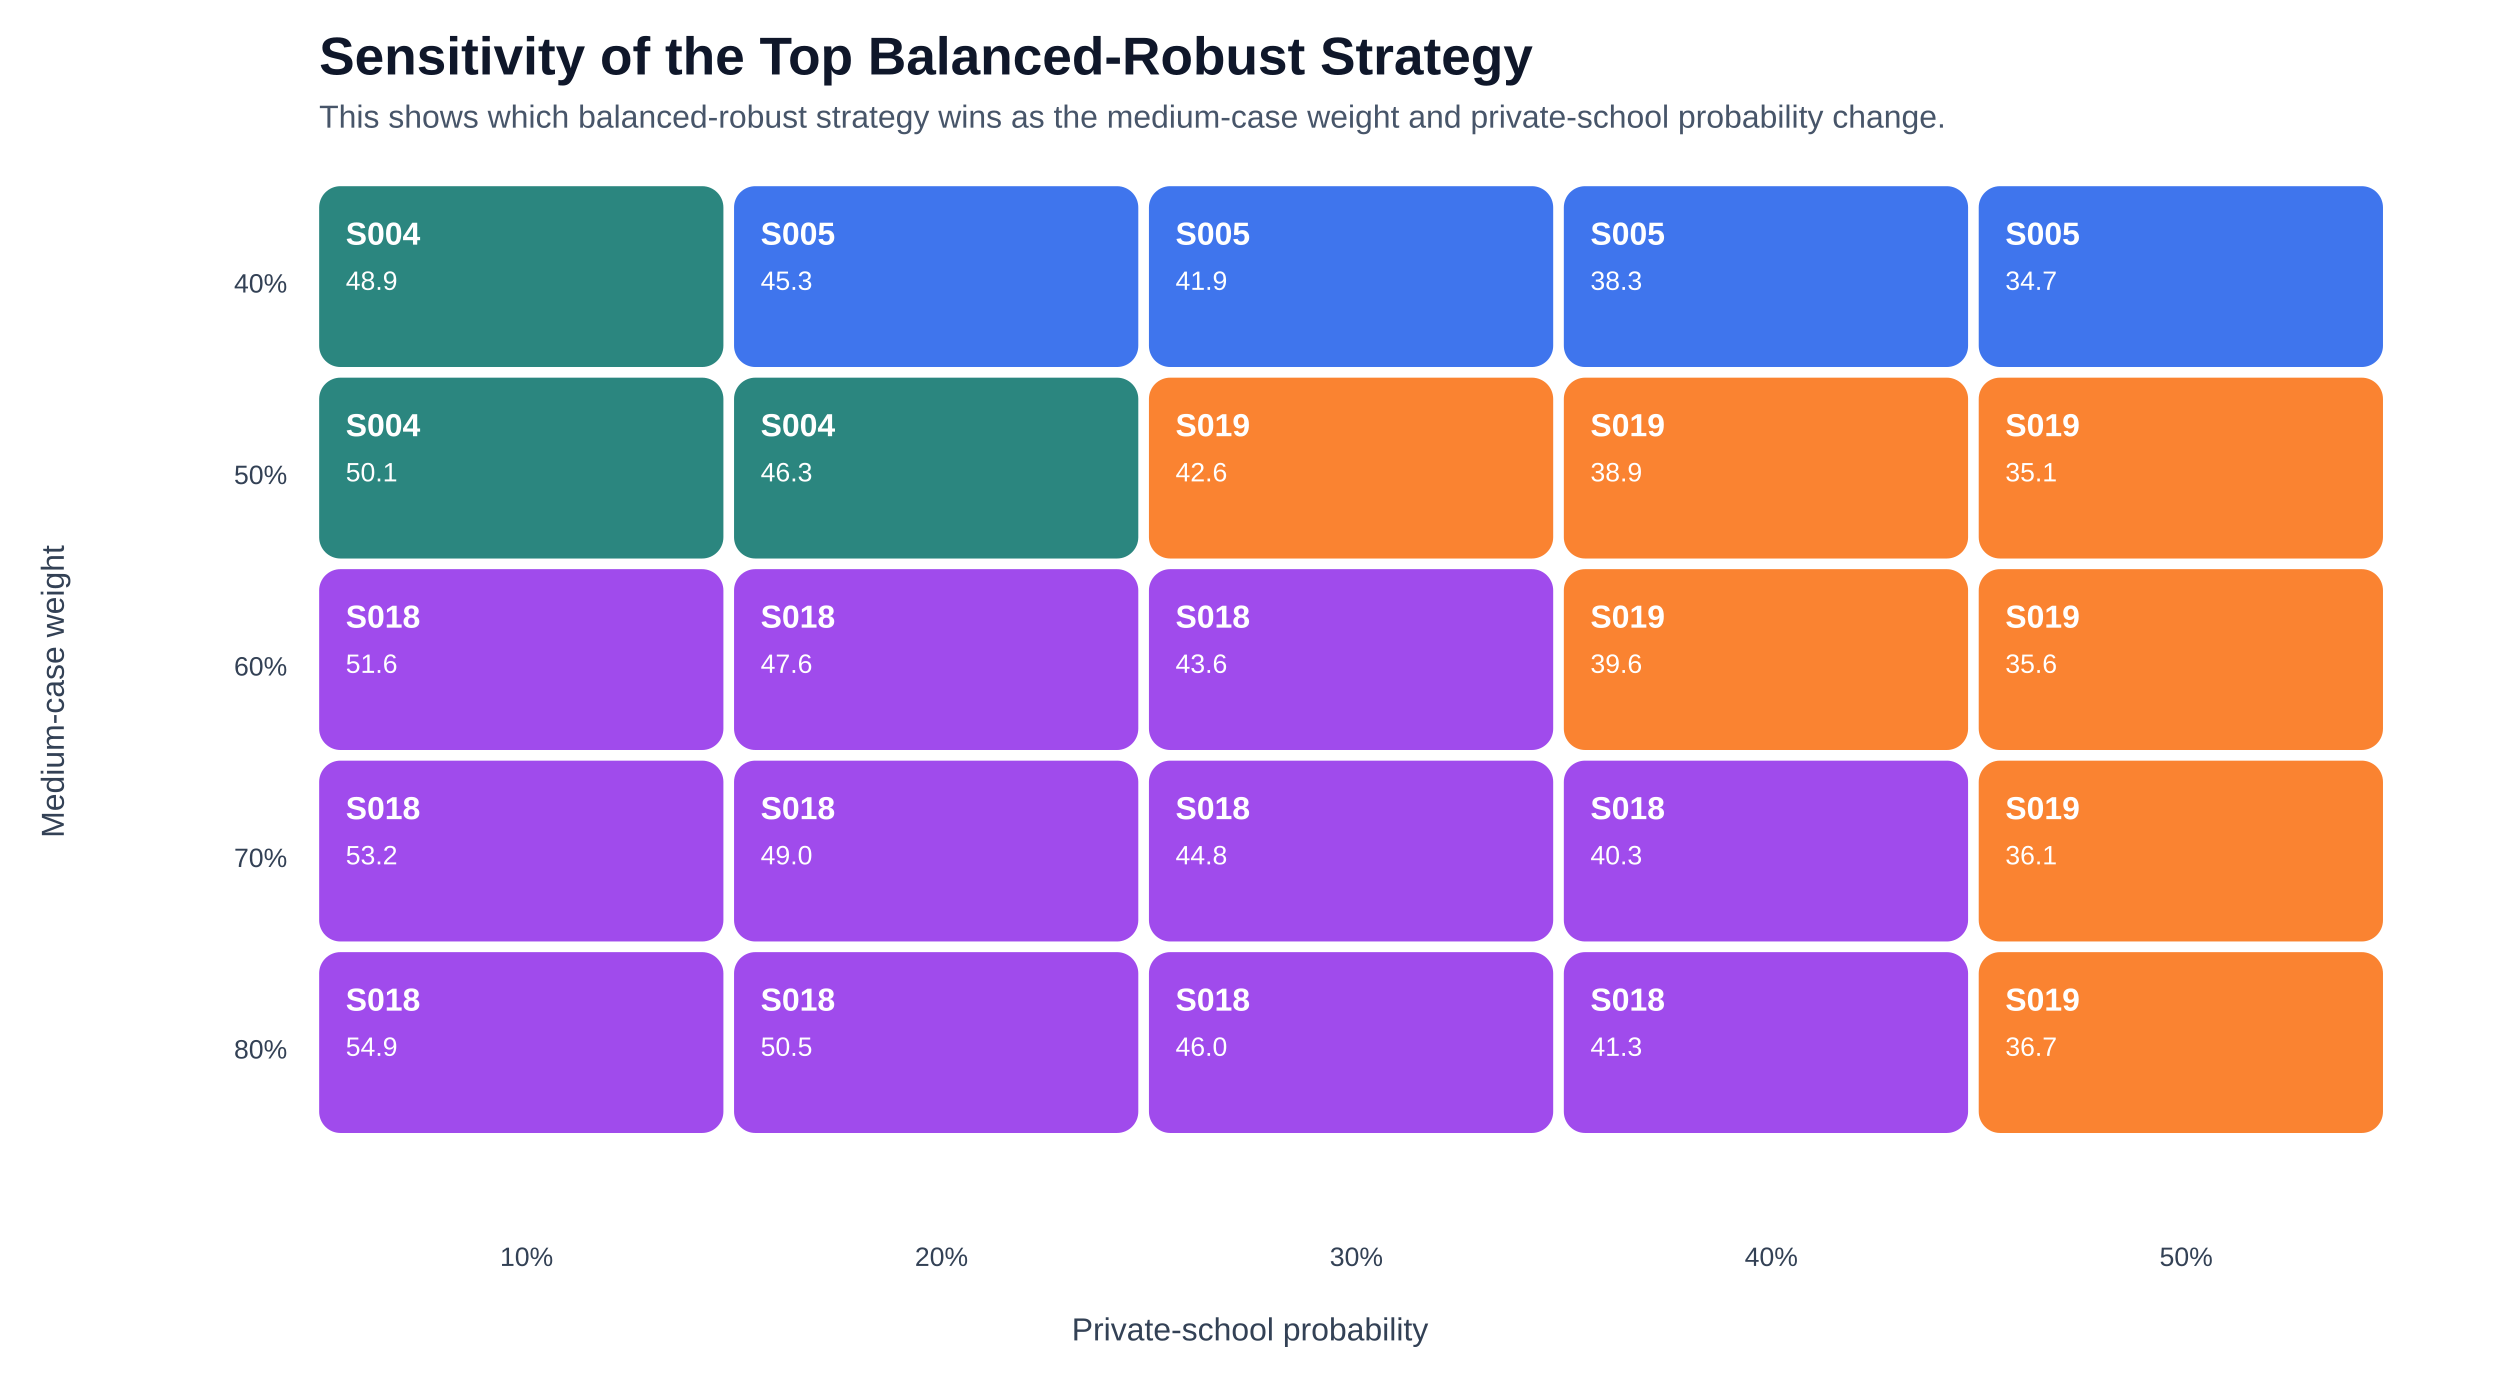
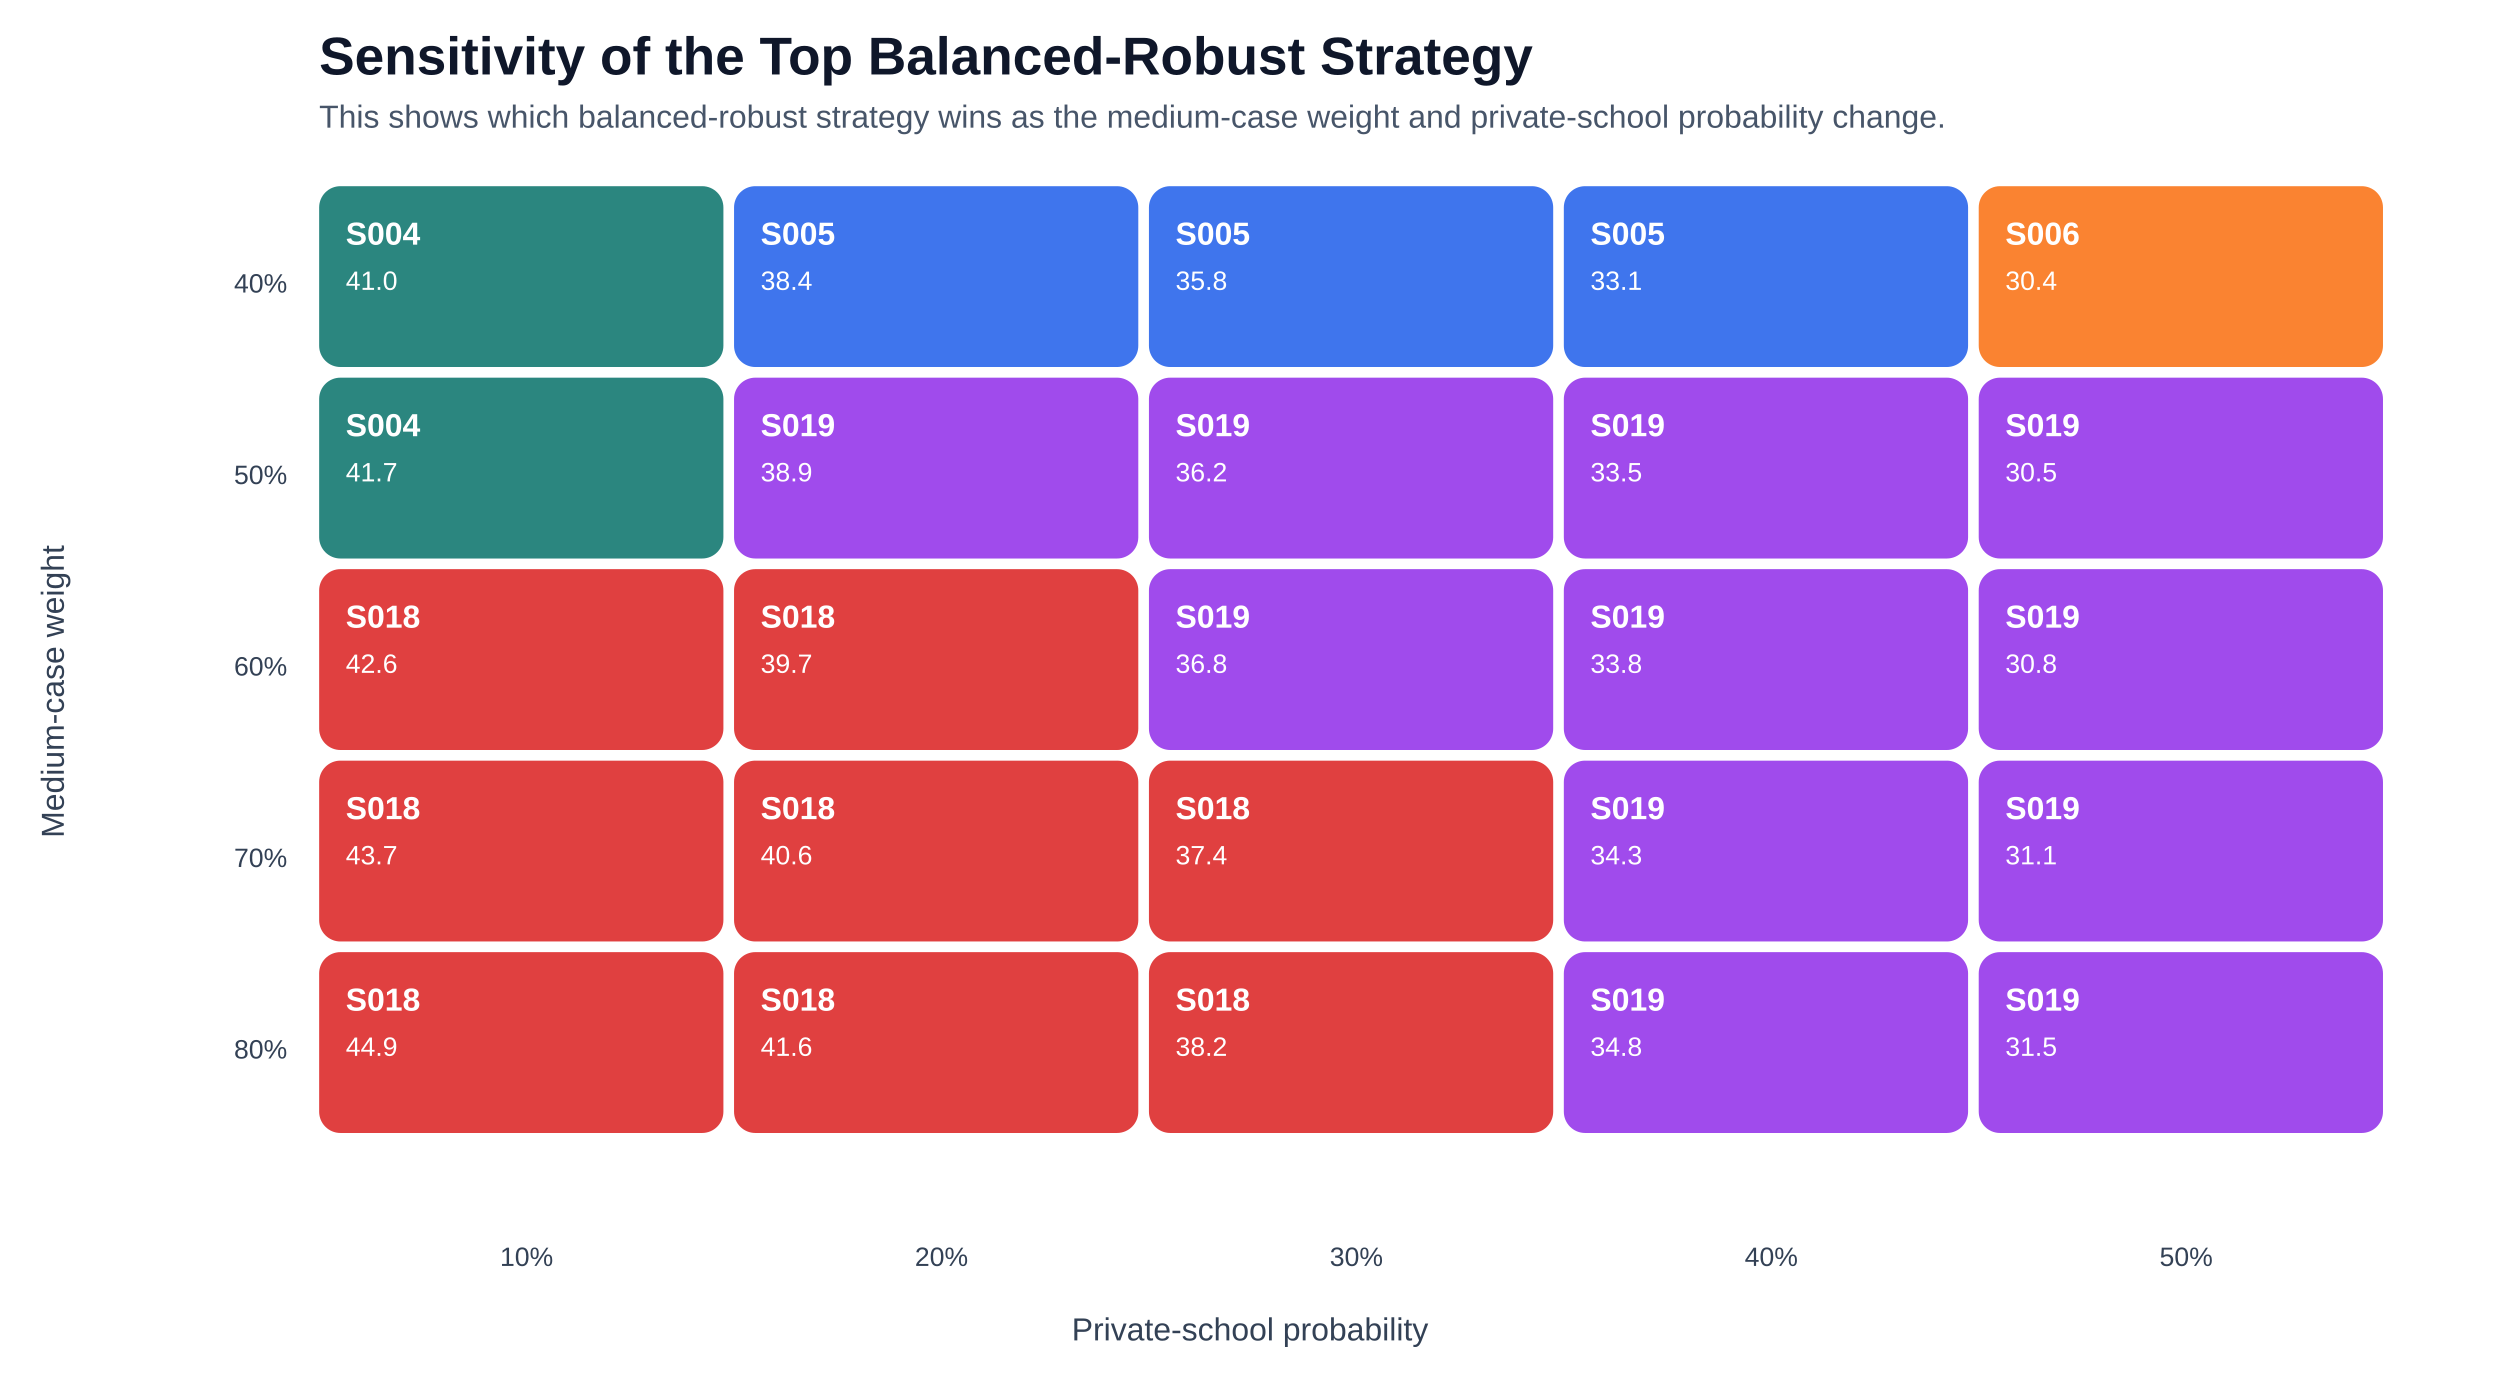
<svg xmlns="http://www.w3.org/2000/svg" width="940" height="520" viewBox="0 0 940 520">
  <rect width="940" height="520" fill="#ffffff" />
  <text x="120" y="28" font-size="20" font-family="Arial, sans-serif" font-weight="700" fill="#0f172a">Sensitivity of the Top Balanced-Robust Strategy</text>
  <text x="120" y="48" font-size="12" font-family="Arial, sans-serif" fill="#475569">This shows which balanced-robust strategy wins as the medium-case weight and private-school probability change.</text>
  <rect x="120" y="70" width="152" height="68" rx="8" fill="#0f766e" opacity="0.88" />
  <text x="130" y="92" font-size="12" font-family="Arial, sans-serif" font-weight="700" fill="#ffffff">S004</text>
-   <text x="130" y="109" font-size="10" font-family="Arial, sans-serif" fill="#ffffff">48.9</text>
+   <text x="130" y="109" font-size="10" font-family="Arial, sans-serif" fill="#ffffff">41.0</text>
  <rect x="276" y="70" width="152" height="68" rx="8" fill="#2563eb" opacity="0.88" />
  <text x="286" y="92" font-size="12" font-family="Arial, sans-serif" font-weight="700" fill="#ffffff">S005</text>
-   <text x="286" y="109" font-size="10" font-family="Arial, sans-serif" fill="#ffffff">45.3</text>
+   <text x="286" y="109" font-size="10" font-family="Arial, sans-serif" fill="#ffffff">38.4</text>
  <rect x="432" y="70" width="152" height="68" rx="8" fill="#2563eb" opacity="0.88" />
  <text x="442" y="92" font-size="12" font-family="Arial, sans-serif" font-weight="700" fill="#ffffff">S005</text>
-   <text x="442" y="109" font-size="10" font-family="Arial, sans-serif" fill="#ffffff">41.9</text>
+   <text x="442" y="109" font-size="10" font-family="Arial, sans-serif" fill="#ffffff">35.8</text>
  <rect x="588" y="70" width="152" height="68" rx="8" fill="#2563eb" opacity="0.88" />
  <text x="598" y="92" font-size="12" font-family="Arial, sans-serif" font-weight="700" fill="#ffffff">S005</text>
-   <text x="598" y="109" font-size="10" font-family="Arial, sans-serif" fill="#ffffff">38.3</text>
-   <rect x="744" y="70" width="152" height="68" rx="8" fill="#2563eb" opacity="0.88" />
-   <text x="754" y="92" font-size="12" font-family="Arial, sans-serif" font-weight="700" fill="#ffffff">S005</text>
-   <text x="754" y="109" font-size="10" font-family="Arial, sans-serif" fill="#ffffff">34.7</text>
+   <text x="598" y="109" font-size="10" font-family="Arial, sans-serif" fill="#ffffff">33.1</text>
+   <rect x="744" y="70" width="152" height="68" rx="8" fill="#f97316" opacity="0.88" />
+   <text x="754" y="92" font-size="12" font-family="Arial, sans-serif" font-weight="700" fill="#ffffff">S006</text>
+   <text x="754" y="109" font-size="10" font-family="Arial, sans-serif" fill="#ffffff">30.4</text>
  <rect x="120" y="142" width="152" height="68" rx="8" fill="#0f766e" opacity="0.88" />
  <text x="130" y="164" font-size="12" font-family="Arial, sans-serif" font-weight="700" fill="#ffffff">S004</text>
-   <text x="130" y="181" font-size="10" font-family="Arial, sans-serif" fill="#ffffff">50.1</text>
-   <rect x="276" y="142" width="152" height="68" rx="8" fill="#0f766e" opacity="0.88" />
-   <text x="286" y="164" font-size="12" font-family="Arial, sans-serif" font-weight="700" fill="#ffffff">S004</text>
-   <text x="286" y="181" font-size="10" font-family="Arial, sans-serif" fill="#ffffff">46.3</text>
-   <rect x="432" y="142" width="152" height="68" rx="8" fill="#f97316" opacity="0.88" />
+   <text x="130" y="181" font-size="10" font-family="Arial, sans-serif" fill="#ffffff">41.7</text>
+   <rect x="276" y="142" width="152" height="68" rx="8" fill="#9333ea" opacity="0.88" />
+   <text x="286" y="164" font-size="12" font-family="Arial, sans-serif" font-weight="700" fill="#ffffff">S019</text>
+   <text x="286" y="181" font-size="10" font-family="Arial, sans-serif" fill="#ffffff">38.9</text>
+   <rect x="432" y="142" width="152" height="68" rx="8" fill="#9333ea" opacity="0.88" />
  <text x="442" y="164" font-size="12" font-family="Arial, sans-serif" font-weight="700" fill="#ffffff">S019</text>
-   <text x="442" y="181" font-size="10" font-family="Arial, sans-serif" fill="#ffffff">42.6</text>
-   <rect x="588" y="142" width="152" height="68" rx="8" fill="#f97316" opacity="0.88" />
+   <text x="442" y="181" font-size="10" font-family="Arial, sans-serif" fill="#ffffff">36.2</text>
+   <rect x="588" y="142" width="152" height="68" rx="8" fill="#9333ea" opacity="0.88" />
  <text x="598" y="164" font-size="12" font-family="Arial, sans-serif" font-weight="700" fill="#ffffff">S019</text>
-   <text x="598" y="181" font-size="10" font-family="Arial, sans-serif" fill="#ffffff">38.9</text>
-   <rect x="744" y="142" width="152" height="68" rx="8" fill="#f97316" opacity="0.88" />
+   <text x="598" y="181" font-size="10" font-family="Arial, sans-serif" fill="#ffffff">33.5</text>
+   <rect x="744" y="142" width="152" height="68" rx="8" fill="#9333ea" opacity="0.88" />
  <text x="754" y="164" font-size="12" font-family="Arial, sans-serif" font-weight="700" fill="#ffffff">S019</text>
-   <text x="754" y="181" font-size="10" font-family="Arial, sans-serif" fill="#ffffff">35.1</text>
-   <rect x="120" y="214" width="152" height="68" rx="8" fill="#9333ea" opacity="0.88" />
+   <text x="754" y="181" font-size="10" font-family="Arial, sans-serif" fill="#ffffff">30.5</text>
+   <rect x="120" y="214" width="152" height="68" rx="8" fill="#dc2626" opacity="0.88" />
  <text x="130" y="236" font-size="12" font-family="Arial, sans-serif" font-weight="700" fill="#ffffff">S018</text>
-   <text x="130" y="253" font-size="10" font-family="Arial, sans-serif" fill="#ffffff">51.6</text>
-   <rect x="276" y="214" width="152" height="68" rx="8" fill="#9333ea" opacity="0.88" />
+   <text x="130" y="253" font-size="10" font-family="Arial, sans-serif" fill="#ffffff">42.6</text>
+   <rect x="276" y="214" width="152" height="68" rx="8" fill="#dc2626" opacity="0.88" />
  <text x="286" y="236" font-size="12" font-family="Arial, sans-serif" font-weight="700" fill="#ffffff">S018</text>
-   <text x="286" y="253" font-size="10" font-family="Arial, sans-serif" fill="#ffffff">47.6</text>
+   <text x="286" y="253" font-size="10" font-family="Arial, sans-serif" fill="#ffffff">39.7</text>
  <rect x="432" y="214" width="152" height="68" rx="8" fill="#9333ea" opacity="0.88" />
-   <text x="442" y="236" font-size="12" font-family="Arial, sans-serif" font-weight="700" fill="#ffffff">S018</text>
-   <text x="442" y="253" font-size="10" font-family="Arial, sans-serif" fill="#ffffff">43.6</text>
-   <rect x="588" y="214" width="152" height="68" rx="8" fill="#f97316" opacity="0.88" />
+   <text x="442" y="236" font-size="12" font-family="Arial, sans-serif" font-weight="700" fill="#ffffff">S019</text>
+   <text x="442" y="253" font-size="10" font-family="Arial, sans-serif" fill="#ffffff">36.8</text>
+   <rect x="588" y="214" width="152" height="68" rx="8" fill="#9333ea" opacity="0.88" />
  <text x="598" y="236" font-size="12" font-family="Arial, sans-serif" font-weight="700" fill="#ffffff">S019</text>
-   <text x="598" y="253" font-size="10" font-family="Arial, sans-serif" fill="#ffffff">39.6</text>
-   <rect x="744" y="214" width="152" height="68" rx="8" fill="#f97316" opacity="0.88" />
+   <text x="598" y="253" font-size="10" font-family="Arial, sans-serif" fill="#ffffff">33.8</text>
+   <rect x="744" y="214" width="152" height="68" rx="8" fill="#9333ea" opacity="0.88" />
  <text x="754" y="236" font-size="12" font-family="Arial, sans-serif" font-weight="700" fill="#ffffff">S019</text>
-   <text x="754" y="253" font-size="10" font-family="Arial, sans-serif" fill="#ffffff">35.6</text>
-   <rect x="120" y="286" width="152" height="68" rx="8" fill="#9333ea" opacity="0.88" />
+   <text x="754" y="253" font-size="10" font-family="Arial, sans-serif" fill="#ffffff">30.8</text>
+   <rect x="120" y="286" width="152" height="68" rx="8" fill="#dc2626" opacity="0.88" />
  <text x="130" y="308" font-size="12" font-family="Arial, sans-serif" font-weight="700" fill="#ffffff">S018</text>
-   <text x="130" y="325" font-size="10" font-family="Arial, sans-serif" fill="#ffffff">53.2</text>
-   <rect x="276" y="286" width="152" height="68" rx="8" fill="#9333ea" opacity="0.88" />
+   <text x="130" y="325" font-size="10" font-family="Arial, sans-serif" fill="#ffffff">43.7</text>
+   <rect x="276" y="286" width="152" height="68" rx="8" fill="#dc2626" opacity="0.88" />
  <text x="286" y="308" font-size="12" font-family="Arial, sans-serif" font-weight="700" fill="#ffffff">S018</text>
-   <text x="286" y="325" font-size="10" font-family="Arial, sans-serif" fill="#ffffff">49.0</text>
-   <rect x="432" y="286" width="152" height="68" rx="8" fill="#9333ea" opacity="0.88" />
+   <text x="286" y="325" font-size="10" font-family="Arial, sans-serif" fill="#ffffff">40.6</text>
+   <rect x="432" y="286" width="152" height="68" rx="8" fill="#dc2626" opacity="0.88" />
  <text x="442" y="308" font-size="12" font-family="Arial, sans-serif" font-weight="700" fill="#ffffff">S018</text>
-   <text x="442" y="325" font-size="10" font-family="Arial, sans-serif" fill="#ffffff">44.8</text>
+   <text x="442" y="325" font-size="10" font-family="Arial, sans-serif" fill="#ffffff">37.4</text>
  <rect x="588" y="286" width="152" height="68" rx="8" fill="#9333ea" opacity="0.88" />
-   <text x="598" y="308" font-size="12" font-family="Arial, sans-serif" font-weight="700" fill="#ffffff">S018</text>
-   <text x="598" y="325" font-size="10" font-family="Arial, sans-serif" fill="#ffffff">40.3</text>
-   <rect x="744" y="286" width="152" height="68" rx="8" fill="#f97316" opacity="0.88" />
+   <text x="598" y="308" font-size="12" font-family="Arial, sans-serif" font-weight="700" fill="#ffffff">S019</text>
+   <text x="598" y="325" font-size="10" font-family="Arial, sans-serif" fill="#ffffff">34.3</text>
+   <rect x="744" y="286" width="152" height="68" rx="8" fill="#9333ea" opacity="0.88" />
  <text x="754" y="308" font-size="12" font-family="Arial, sans-serif" font-weight="700" fill="#ffffff">S019</text>
-   <text x="754" y="325" font-size="10" font-family="Arial, sans-serif" fill="#ffffff">36.1</text>
-   <rect x="120" y="358" width="152" height="68" rx="8" fill="#9333ea" opacity="0.88" />
+   <text x="754" y="325" font-size="10" font-family="Arial, sans-serif" fill="#ffffff">31.1</text>
+   <rect x="120" y="358" width="152" height="68" rx="8" fill="#dc2626" opacity="0.88" />
  <text x="130" y="380" font-size="12" font-family="Arial, sans-serif" font-weight="700" fill="#ffffff">S018</text>
-   <text x="130" y="397" font-size="10" font-family="Arial, sans-serif" fill="#ffffff">54.9</text>
-   <rect x="276" y="358" width="152" height="68" rx="8" fill="#9333ea" opacity="0.88" />
+   <text x="130" y="397" font-size="10" font-family="Arial, sans-serif" fill="#ffffff">44.9</text>
+   <rect x="276" y="358" width="152" height="68" rx="8" fill="#dc2626" opacity="0.88" />
  <text x="286" y="380" font-size="12" font-family="Arial, sans-serif" font-weight="700" fill="#ffffff">S018</text>
-   <text x="286" y="397" font-size="10" font-family="Arial, sans-serif" fill="#ffffff">50.5</text>
-   <rect x="432" y="358" width="152" height="68" rx="8" fill="#9333ea" opacity="0.88" />
+   <text x="286" y="397" font-size="10" font-family="Arial, sans-serif" fill="#ffffff">41.6</text>
+   <rect x="432" y="358" width="152" height="68" rx="8" fill="#dc2626" opacity="0.88" />
  <text x="442" y="380" font-size="12" font-family="Arial, sans-serif" font-weight="700" fill="#ffffff">S018</text>
-   <text x="442" y="397" font-size="10" font-family="Arial, sans-serif" fill="#ffffff">46.0</text>
+   <text x="442" y="397" font-size="10" font-family="Arial, sans-serif" fill="#ffffff">38.2</text>
  <rect x="588" y="358" width="152" height="68" rx="8" fill="#9333ea" opacity="0.88" />
-   <text x="598" y="380" font-size="12" font-family="Arial, sans-serif" font-weight="700" fill="#ffffff">S018</text>
-   <text x="598" y="397" font-size="10" font-family="Arial, sans-serif" fill="#ffffff">41.3</text>
-   <rect x="744" y="358" width="152" height="68" rx="8" fill="#f97316" opacity="0.88" />
+   <text x="598" y="380" font-size="12" font-family="Arial, sans-serif" font-weight="700" fill="#ffffff">S019</text>
+   <text x="598" y="397" font-size="10" font-family="Arial, sans-serif" fill="#ffffff">34.8</text>
+   <rect x="744" y="358" width="152" height="68" rx="8" fill="#9333ea" opacity="0.88" />
  <text x="754" y="380" font-size="12" font-family="Arial, sans-serif" font-weight="700" fill="#ffffff">S019</text>
-   <text x="754" y="397" font-size="10" font-family="Arial, sans-serif" fill="#ffffff">36.7</text>
+   <text x="754" y="397" font-size="10" font-family="Arial, sans-serif" fill="#ffffff">31.5</text>
  <text x="198" y="476" text-anchor="middle" font-size="10" font-family="Arial, sans-serif" fill="#334155">10%</text>
  <text x="354" y="476" text-anchor="middle" font-size="10" font-family="Arial, sans-serif" fill="#334155">20%</text>
  <text x="510" y="476" text-anchor="middle" font-size="10" font-family="Arial, sans-serif" fill="#334155">30%</text>
  <text x="666" y="476" text-anchor="middle" font-size="10" font-family="Arial, sans-serif" fill="#334155">40%</text>
  <text x="822" y="476" text-anchor="middle" font-size="10" font-family="Arial, sans-serif" fill="#334155">50%</text>
  <text x="108" y="110" text-anchor="end" font-size="10" font-family="Arial, sans-serif" fill="#334155">40%</text>
  <text x="108" y="182" text-anchor="end" font-size="10" font-family="Arial, sans-serif" fill="#334155">50%</text>
  <text x="108" y="254" text-anchor="end" font-size="10" font-family="Arial, sans-serif" fill="#334155">60%</text>
  <text x="108" y="326" text-anchor="end" font-size="10" font-family="Arial, sans-serif" fill="#334155">70%</text>
  <text x="108" y="398" text-anchor="end" font-size="10" font-family="Arial, sans-serif" fill="#334155">80%</text>
  <text x="470" y="504" text-anchor="middle" font-size="12" font-family="Arial, sans-serif" fill="#334155">Private-school probability</text>
  <text x="24" y="260" transform="rotate(-90 24 260)" text-anchor="middle" font-size="12" font-family="Arial, sans-serif" fill="#334155">Medium-case weight</text>
</svg>
